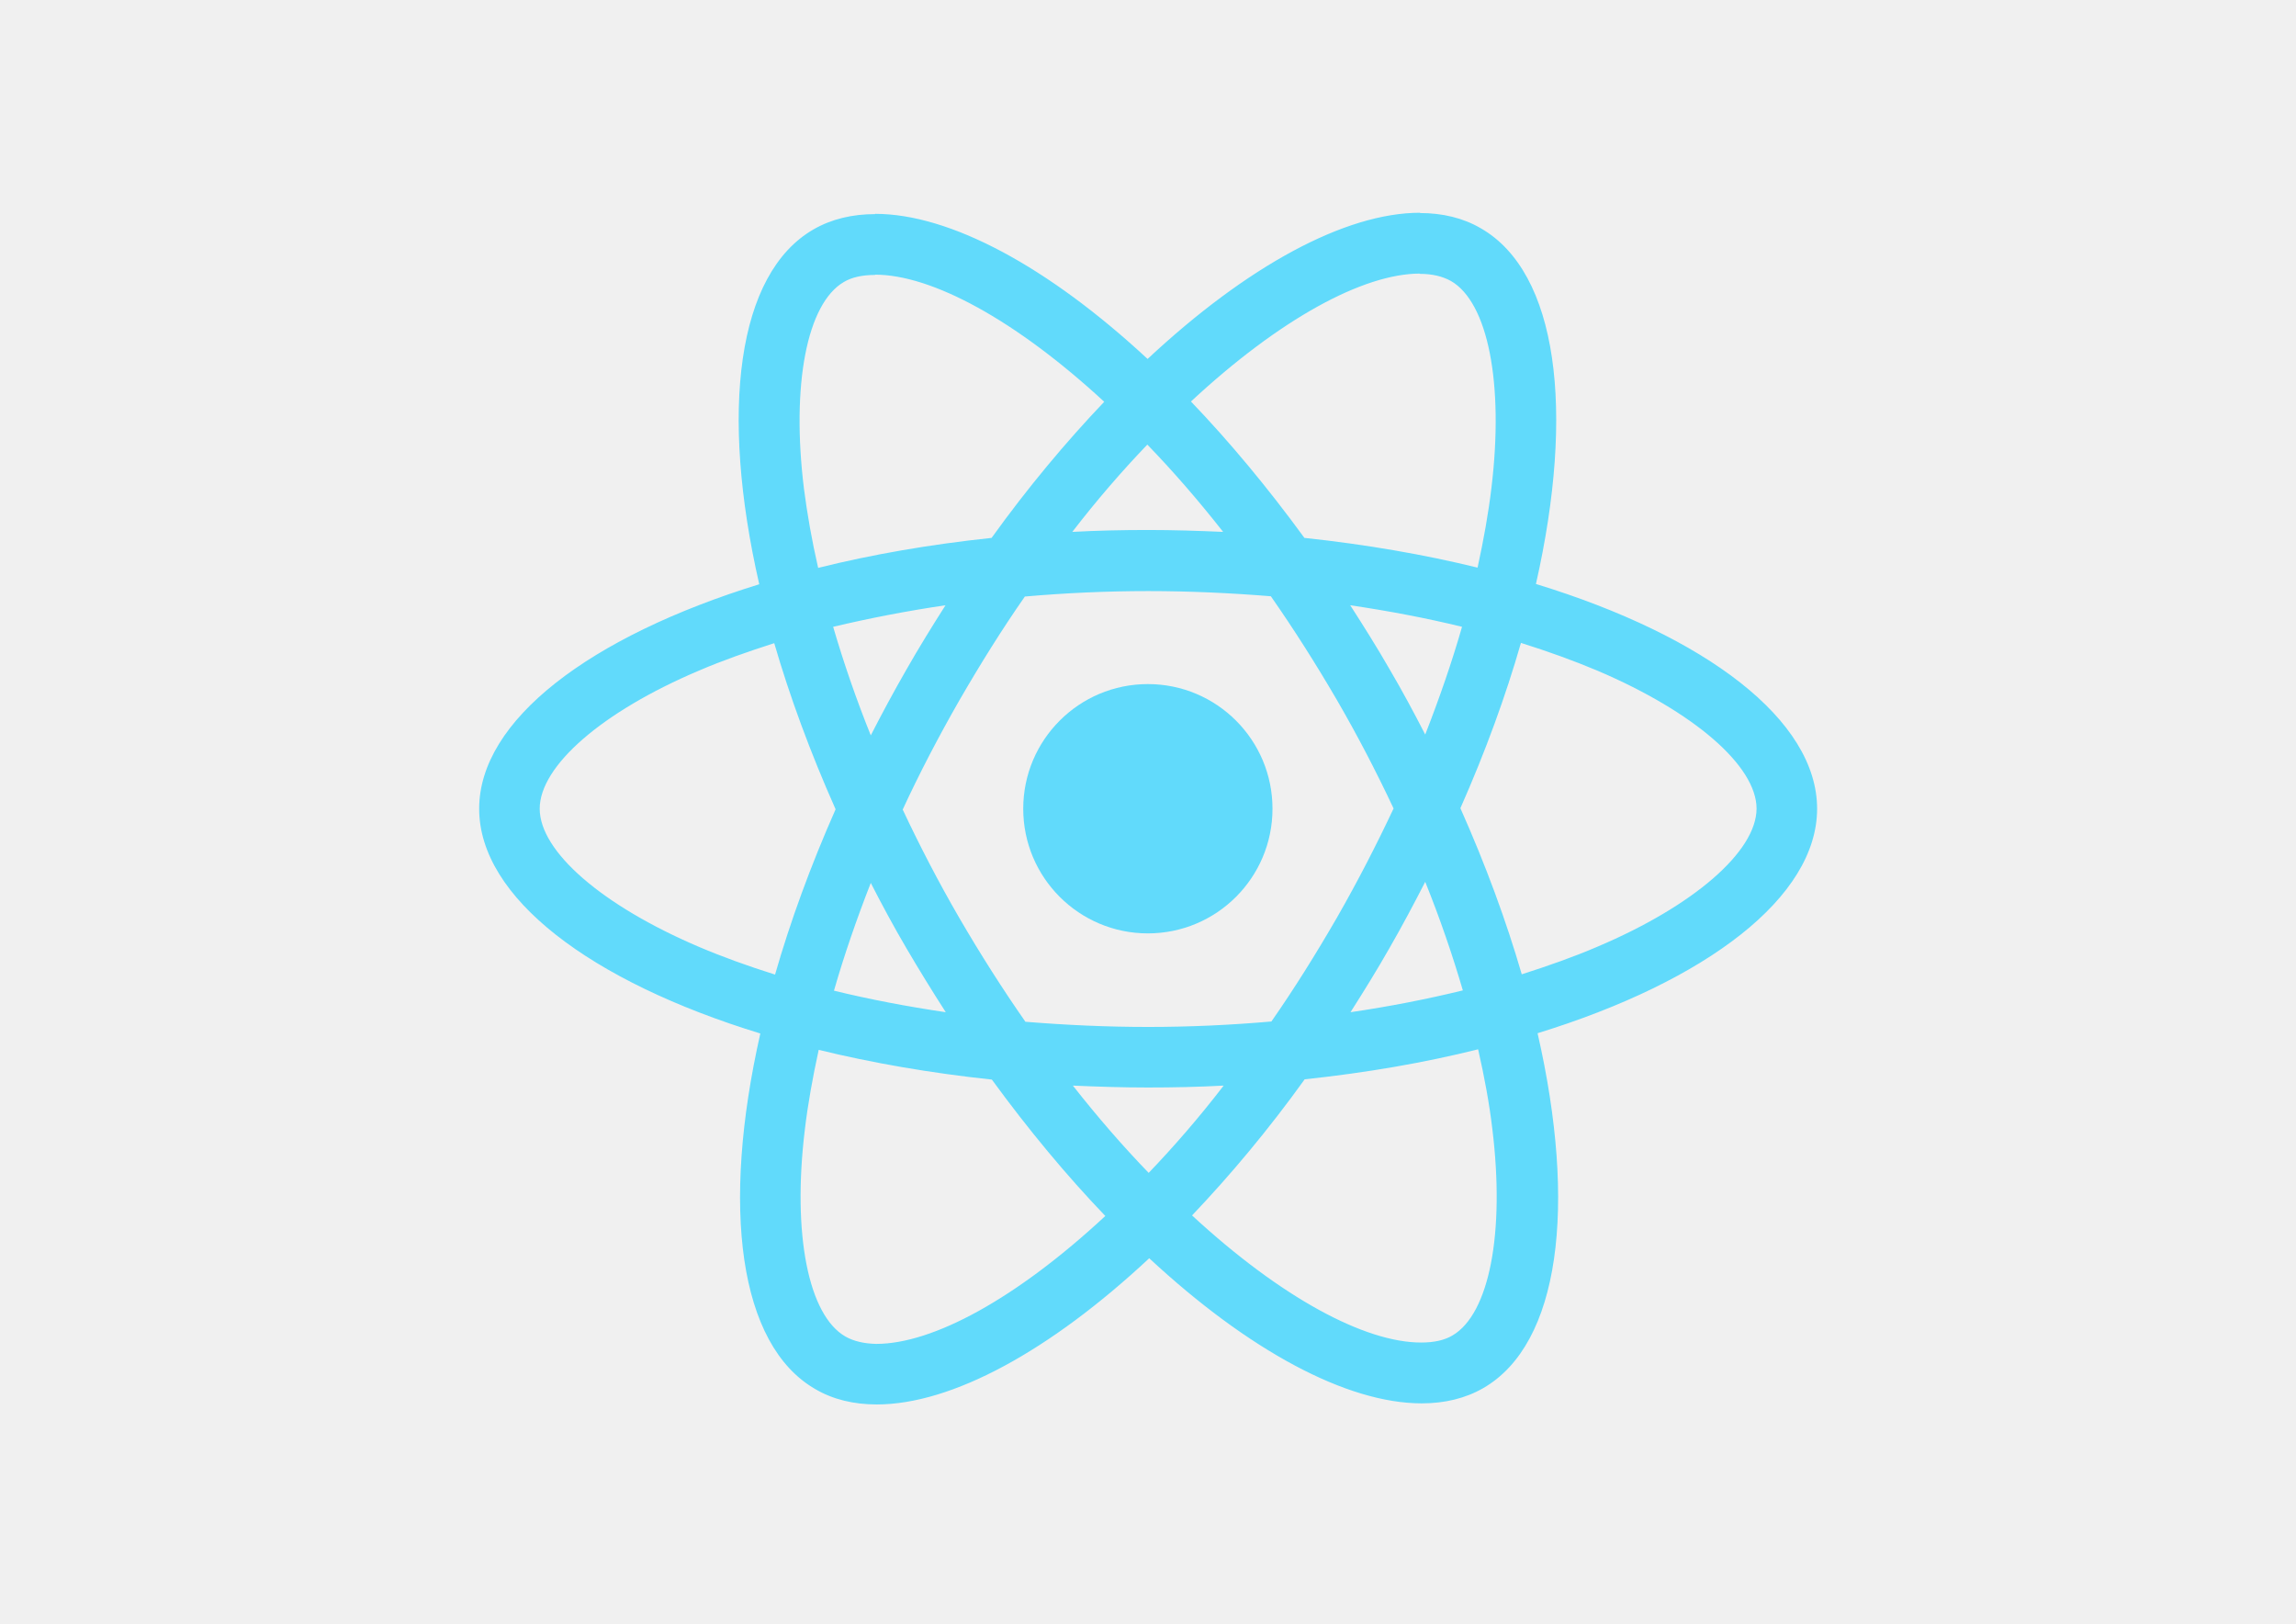
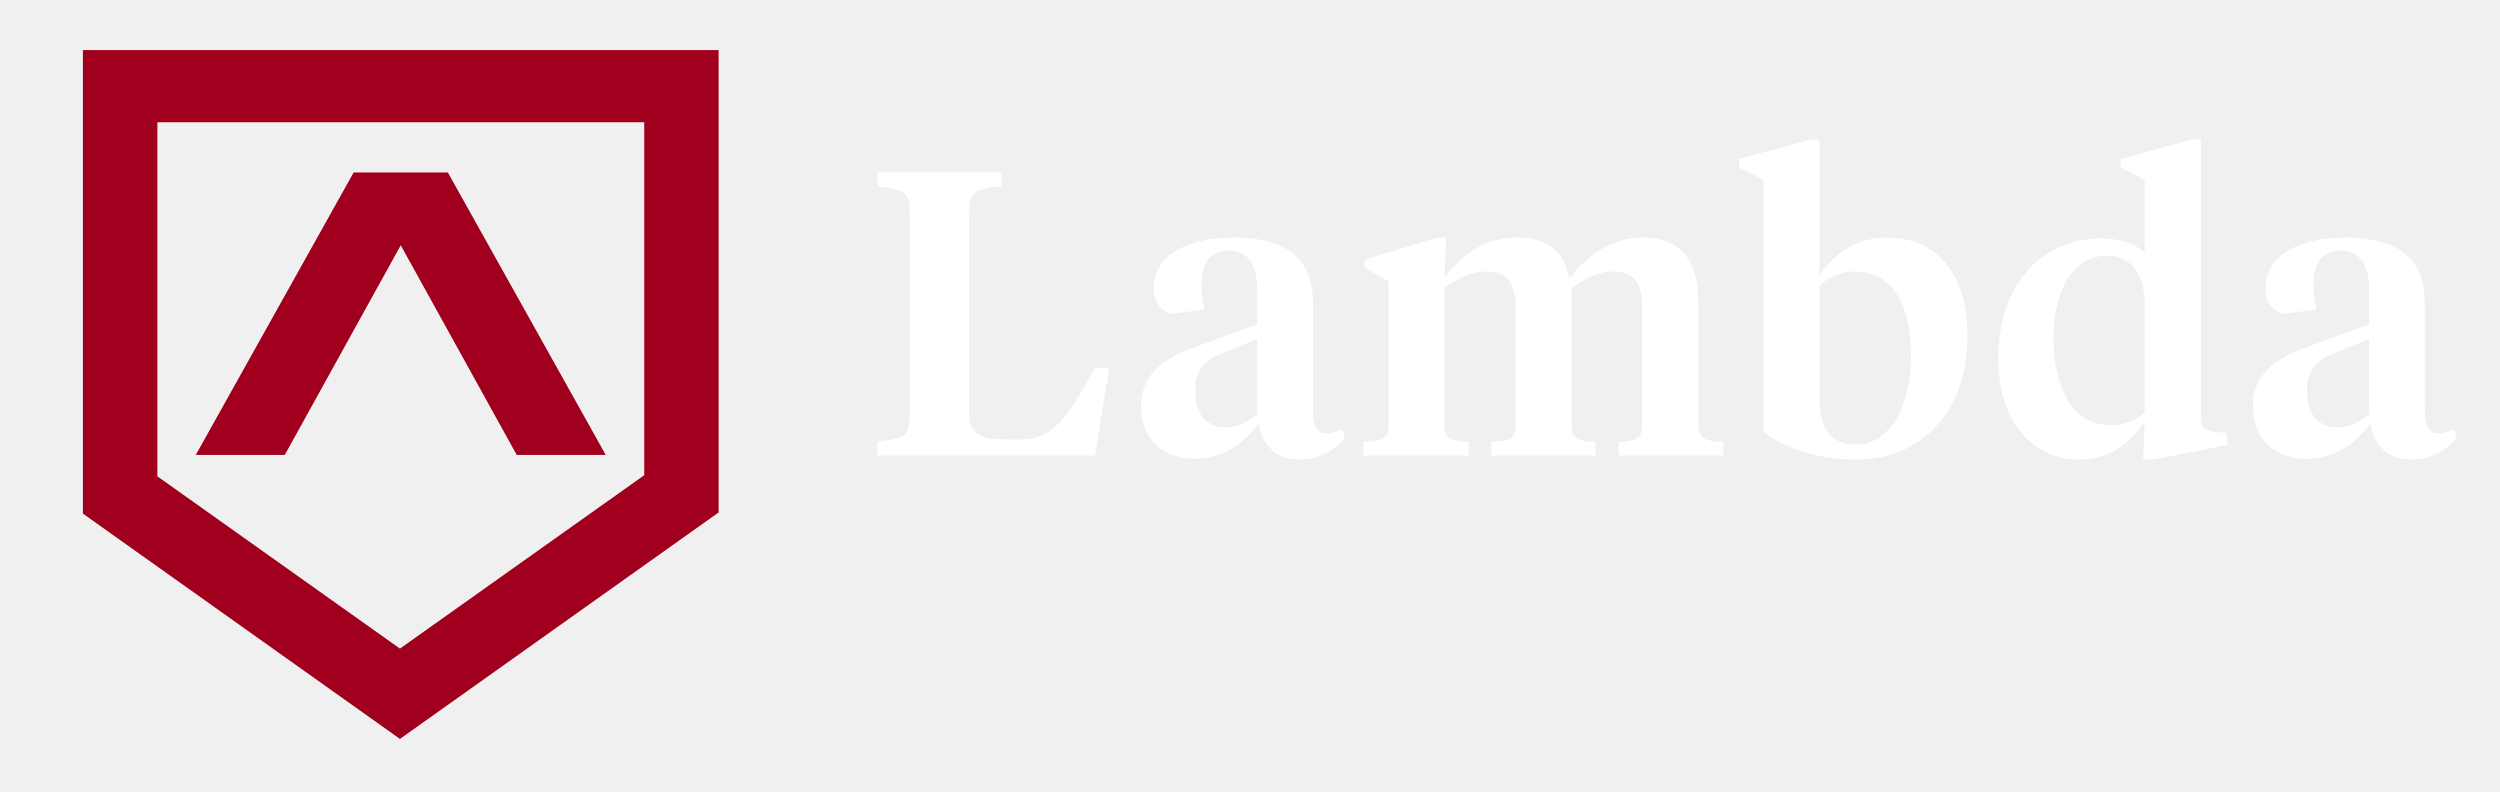
- <svg xmlns="http://www.w3.org/2000/svg" viewBox="0 0 841.9 595.3">
-   <g fill="#61DAFB">
-     <path d="M666.3 296.5c0-32.5-40.7-63.3-103.1-82.4 14.4-63.6 8-114.2-20.2-130.4-6.5-3.8-14.1-5.6-22.4-5.6v22.3c4.6 0 8.3.9 11.4 2.6 13.6 7.8 19.5 37.5 14.9 75.7-1.1 9.4-2.9 19.3-5.1 29.4-19.6-4.8-41-8.5-63.5-10.9-13.5-18.5-27.5-35.3-41.6-50 32.6-30.3 63.2-46.9 84-46.9V78c-27.5 0-63.5 19.6-99.9 53.6-36.4-33.8-72.4-53.2-99.9-53.2v22.3c20.7 0 51.4 16.5 84 46.6-14 14.7-28 31.4-41.3 49.9-22.6 2.4-44 6.1-63.6 11-2.3-10-4-19.7-5.2-29-4.7-38.2 1.1-67.9 14.6-75.8 3-1.8 6.9-2.6 11.5-2.6V78.5c-8.4 0-16 1.8-22.6 5.6-28.1 16.2-34.4 66.7-19.9 130.1-62.2 19.2-102.7 49.9-102.7 82.3 0 32.5 40.7 63.3 103.1 82.4-14.4 63.6-8 114.2 20.2 130.4 6.5 3.8 14.1 5.6 22.5 5.6 27.5 0 63.5-19.6 99.9-53.6 36.4 33.8 72.4 53.2 99.9 53.2 8.4 0 16-1.8 22.6-5.6 28.1-16.2 34.4-66.7 19.9-130.1 62-19.1 102.5-49.9 102.5-82.3zm-130.2-66.7c-3.7 12.9-8.3 26.2-13.5 39.5-4.1-8-8.4-16-13.1-24-4.6-8-9.5-15.8-14.4-23.4 14.2 2.1 27.9 4.7 41 7.9zm-45.8 106.5c-7.8 13.5-15.8 26.3-24.1 38.2-14.9 1.3-30 2-45.2 2-15.1 0-30.2-.7-45-1.9-8.3-11.9-16.4-24.6-24.2-38-7.6-13.1-14.5-26.4-20.8-39.8 6.2-13.4 13.2-26.8 20.7-39.9 7.8-13.5 15.8-26.3 24.1-38.2 14.9-1.3 30-2 45.2-2 15.1 0 30.2.7 45 1.9 8.3 11.9 16.4 24.6 24.2 38 7.6 13.1 14.5 26.4 20.8 39.8-6.3 13.4-13.2 26.8-20.7 39.9zm32.3-13c5.4 13.4 10 26.8 13.8 39.8-13.1 3.2-26.9 5.9-41.2 8 4.9-7.7 9.8-15.6 14.4-23.7 4.6-8 8.9-16.1 13-24.1zM421.2 430c-9.3-9.6-18.6-20.3-27.8-32 9 .4 18.2.7 27.5.7 9.4 0 18.7-.2 27.8-.7-9 11.7-18.3 22.4-27.5 32zm-74.4-58.9c-14.2-2.1-27.9-4.7-41-7.9 3.7-12.9 8.3-26.2 13.5-39.5 4.1 8 8.4 16 13.1 24 4.7 8 9.5 15.8 14.4 23.4zM420.7 163c9.3 9.6 18.6 20.3 27.8 32-9-.4-18.2-.7-27.5-.7-9.4 0-18.7.2-27.8.7 9-11.7 18.3-22.4 27.5-32zm-74 58.9c-4.9 7.7-9.8 15.6-14.4 23.7-4.6 8-8.9 16-13 24-5.4-13.4-10-26.8-13.8-39.8 13.1-3.1 26.9-5.8 41.2-7.9zm-90.5 125.2c-35.4-15.1-58.3-34.9-58.3-50.6 0-15.7 22.9-35.6 58.3-50.6 8.6-3.7 18-7 27.7-10.1 5.7 19.6 13.2 40 22.5 60.9-9.2 20.8-16.6 41.1-22.2 60.6-9.9-3.1-19.3-6.5-28-10.2zM310 490c-13.6-7.8-19.5-37.5-14.9-75.7 1.1-9.4 2.9-19.3 5.1-29.4 19.6 4.8 41 8.5 63.5 10.9 13.5 18.5 27.5 35.3 41.6 50-32.6 30.3-63.2 46.9-84 46.9-4.5-.1-8.3-1-11.3-2.7zm237.2-76.2c4.7 38.2-1.1 67.9-14.6 75.8-3 1.8-6.9 2.6-11.5 2.6-20.7 0-51.4-16.5-84-46.6 14-14.7 28-31.4 41.3-49.9 22.6-2.4 44-6.1 63.6-11 2.3 10.1 4.1 19.8 5.2 29.1zm38.5-66.7c-8.6 3.7-18 7-27.7 10.1-5.7-19.6-13.2-40-22.5-60.9 9.2-20.8 16.6-41.1 22.2-60.6 9.9 3.1 19.3 6.5 28.1 10.2 35.4 15.1 58.3 34.9 58.3 50.6-.1 15.7-23 35.6-58.4 50.6zM320.8 78.4z" />
-     <circle cx="420.9" cy="296.5" r="45.7" />
-     <path d="M520.5 78.1z" />
-   </g>
+ <svg xmlns="http://www.w3.org/2000/svg" width="481.5" height="152.5" viewBox="0 0 481.5 152.5">
+   <path fill="#A0001E" d="M68.114 33.217L37.708 87.615h17.139L77.184 47.24l22.337 40.375h17.14L86.254 33.217z" />
+   <path fill="#A0001E" d="M15.967 9.649V98.92l61.061 43.394 61.374-43.615V9.649H15.967zM77.028 124.92L30.313 91.745V23.552h93.77v67.971L77.028 124.92z" />
+   <defs>
+     <path id="SVGID_1_" d="M-45.5-52h574.005v249H-45.5z" />
+   </defs>
+   <path fill="#FFFFFF" clip-path="url(#SVGID_2_)" d="M186.653 79.337c0 4.197 1.943 5.285 6.761 5.285h3.343c5.906 0 8.549-3.73 14.145-13.756h2.72l-2.72 16.866h-41.893v-2.721c5.441-.621 6.218-1.088 6.218-5.362V41.254c0-4.275-.777-4.741-6.218-5.363V33.17h23.862v2.721c-5.441.622-6.218 1.088-6.218 5.363v38.083zM252.872 79.104c0 2.642.544 4.352 2.565 4.352 1.166 0 2.253-.389 3.108-.776l.466 1.71c-2.253 2.643-5.207 4.119-8.86 4.119-4.196 0-6.995-2.565-7.771-6.84-2.487 3.265-6.528 6.684-12.125 6.684-6.295 0-10.492-3.808-10.492-10.025 0-6.685 4.819-9.404 10.648-11.582l11.736-4.274v-6.606c0-4.43-1.477-7.617-5.519-7.617-3.73 0-5.207 2.798-5.207 6.529 0 1.554.233 3.109.622 4.818l-6.451.855c-2.098-.699-3.42-2.332-3.42-4.897 0-6.45 6.684-9.792 15.312-9.792 9.948 0 15.389 3.652 15.389 12.746v20.596zm-10.726.7V65.27l-6.684 2.72c-3.264 1.244-5.285 3.031-5.285 7.383 0 4.042 1.865 6.918 5.985 6.918 2.254 0 3.809-.855 5.984-2.487M316.293 58.974c0-4.43-1.555-6.684-5.596-6.684-3.109 0-5.597 1.476-8.006 3.264v26.192c0 2.721 1.011 3.188 4.585 3.42v2.565h-20.052v-2.565c3.653-.232 4.664-.699 4.664-3.42V58.974c0-4.43-1.555-6.684-5.597-6.684-3.108 0-5.596 1.476-8.083 3.186v26.27c0 2.721 1.089 3.188 4.663 3.42v2.565h-20.285v-2.565c3.653-.232 4.896-.699 4.896-3.42V54.233l-4.663-2.72v-1.477l13.912-4.275h1.787l-.311 7.695c3.265-4.197 7.384-7.695 13.912-7.695 5.674 0 9.094 2.409 10.104 7.85 3.265-4.119 7.772-7.85 14.224-7.85 7.15 0 10.647 4.275 10.647 12.514v23.471c0 2.721 1.244 3.188 4.819 3.42v2.565h-20.208v-2.565c3.575-.232 4.586-.699 4.586-3.42V58.974zM334.946 32.238v-1.633l13.757-3.73h1.71v26.192c2.565-3.886 6.84-7.306 13.058-7.306 9.481 0 15.467 6.918 15.467 18.887 0 15.233-9.404 23.861-21.374 23.861-6.84 0-13.523-1.788-17.953-5.441v-48.42l-4.665-2.41zm33.11 36.218c0-9.56-3.497-16.166-10.803-16.166-2.564 0-5.051 1.088-6.84 2.72v21.684c0 5.908 2.332 8.938 7.072 8.938 6.608.001 10.571-7.616 10.571-17.176M408.414 32.238v-1.633l13.757-3.73h1.71v52.618c0 2.643.155 3.497 3.108 3.73l1.943.155v2.332l-14.146 2.798h-2.021l.311-7.229c-3.108 4.431-7.072 7.229-12.513 7.229-9.404 0-15.7-7.617-15.7-19.431 0-14.69 8.705-23.161 19.819-23.161 3.575 0 6.528 1.01 8.394 2.72v-13.99l-4.662-2.408zm-12.901 33.109c0 9.482 3.886 16.555 10.959 16.555 2.643 0 4.818-.855 6.605-2.487V58.896c0-6.062-2.564-9.637-7.228-9.637-6.528 0-10.336 6.373-10.336 16.088M467.018 79.104c0 2.642.544 4.352 2.564 4.352 1.166 0 2.254-.389 3.107-.776l.468 1.71c-2.254 2.643-5.207 4.119-8.86 4.119-4.197 0-6.995-2.565-7.772-6.84-2.487 3.265-6.528 6.684-12.124 6.684-6.295 0-10.492-3.808-10.492-10.025 0-6.685 4.818-9.404 10.647-11.582l11.736-4.274v-6.606c0-4.43-1.478-7.617-5.519-7.617-3.73 0-5.207 2.798-5.207 6.529 0 1.554.232 3.109.621 4.818l-6.451.855c-2.098-.699-3.419-2.332-3.419-4.897 0-6.45 6.684-9.792 15.311-9.792 9.948 0 15.39 3.652 15.39 12.746v20.596zm-10.726.7V65.27l-6.685 2.72c-3.265 1.244-5.285 3.031-5.285 7.383 0 4.042 1.865 6.918 5.984 6.918 2.255 0 3.809-.855 5.986-2.487" />
</svg>
